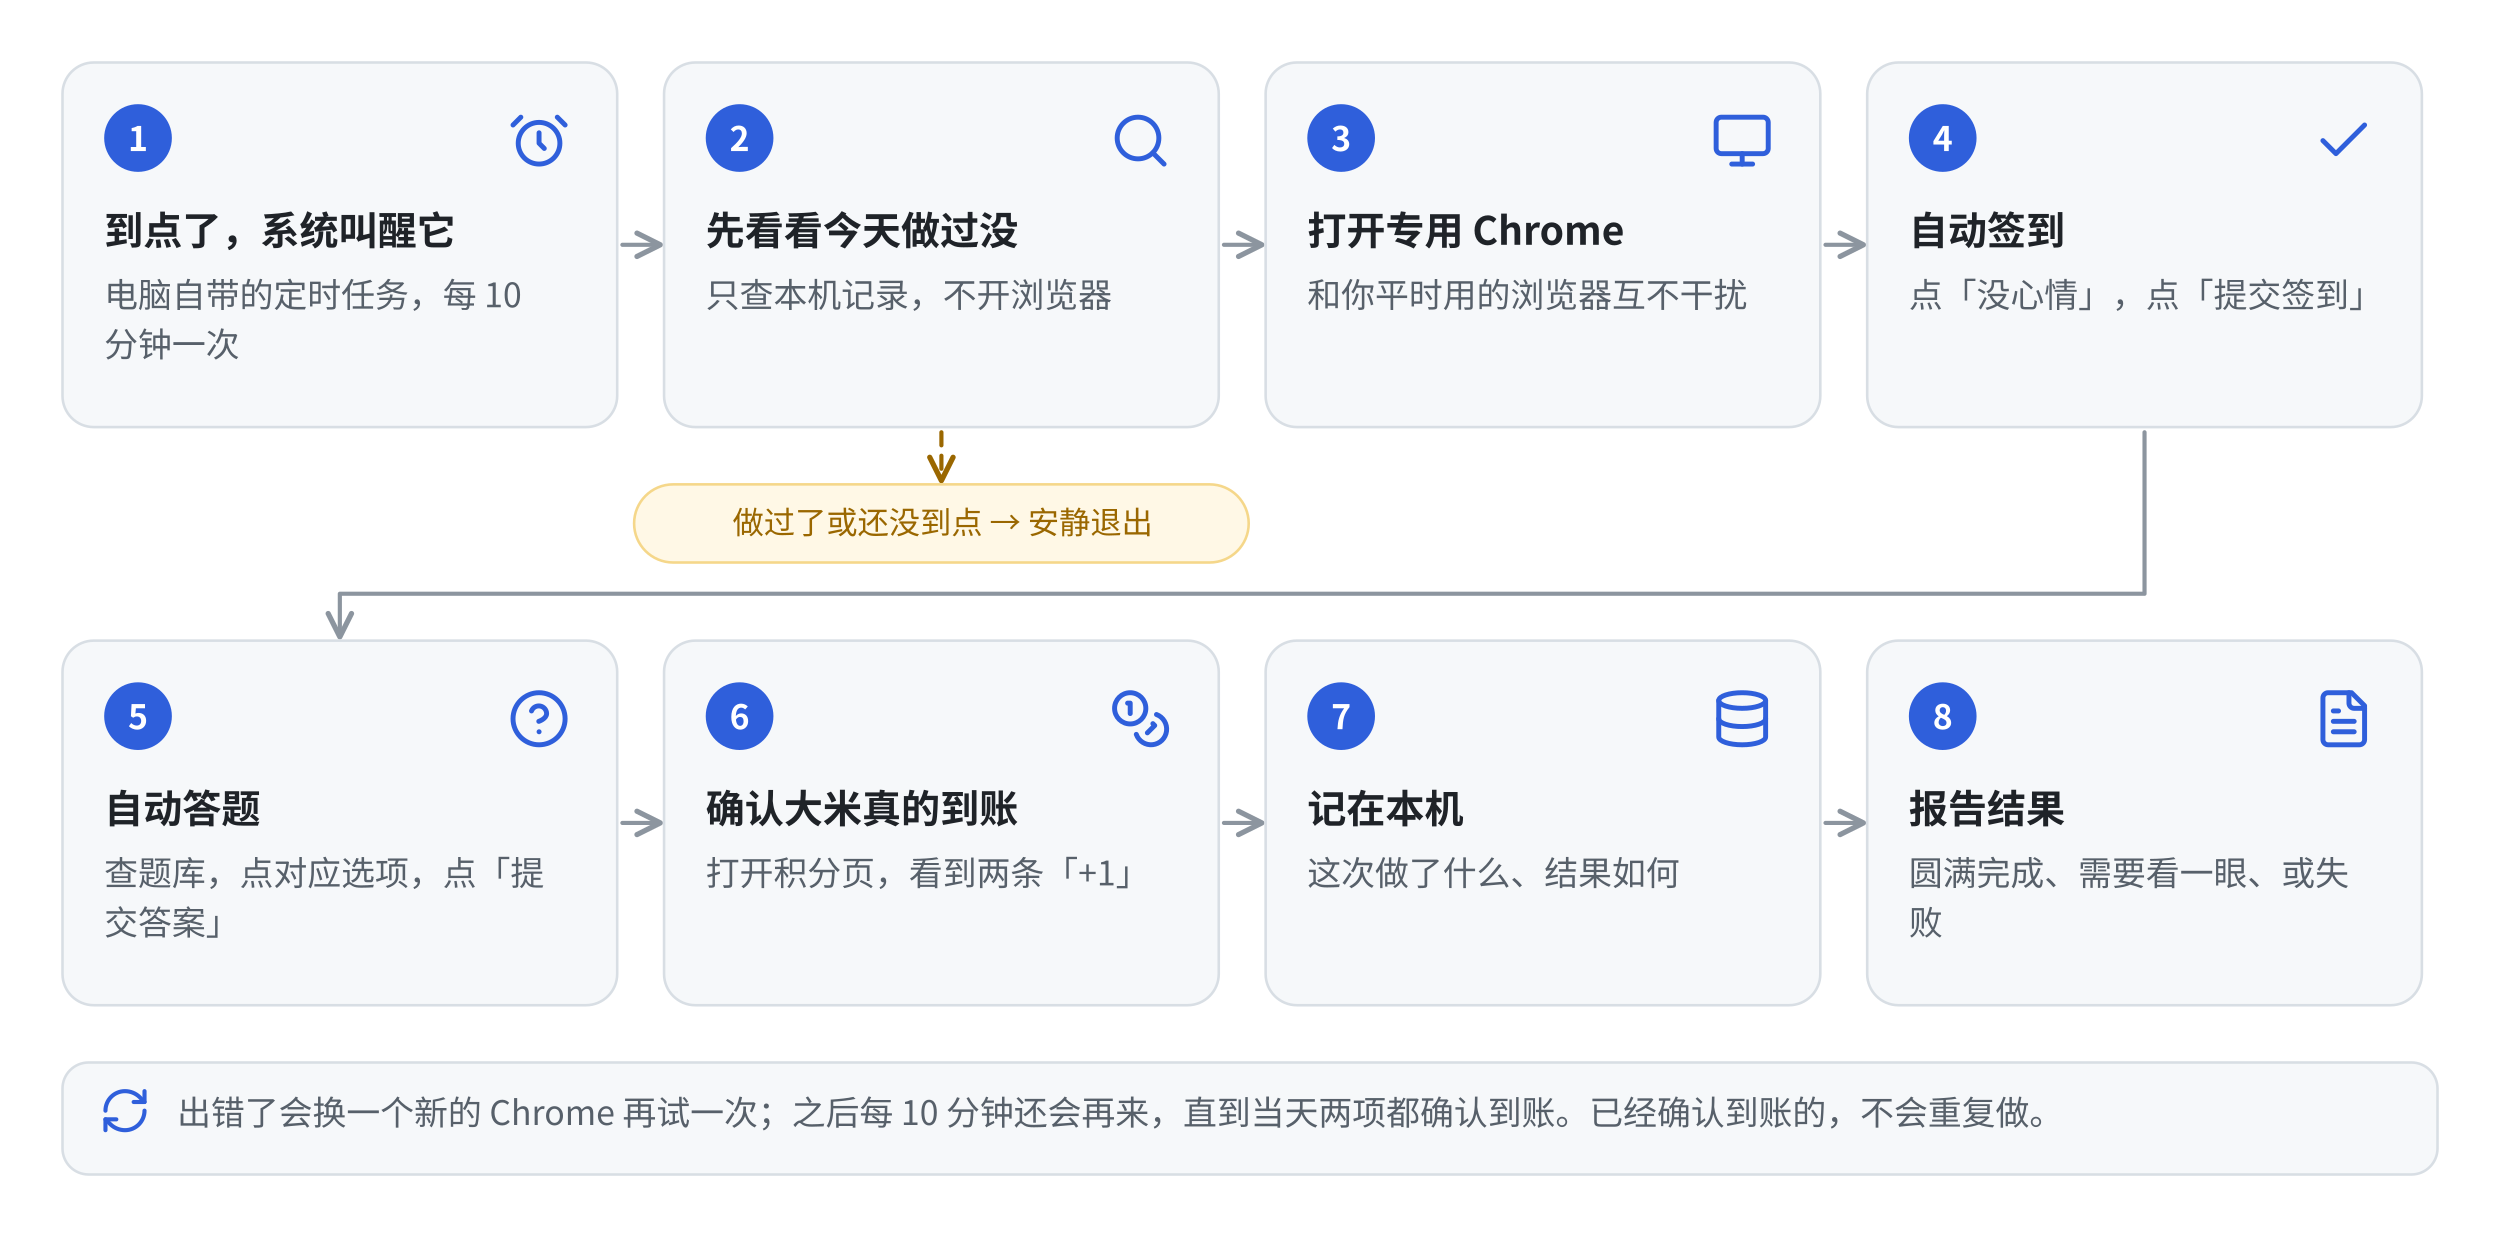
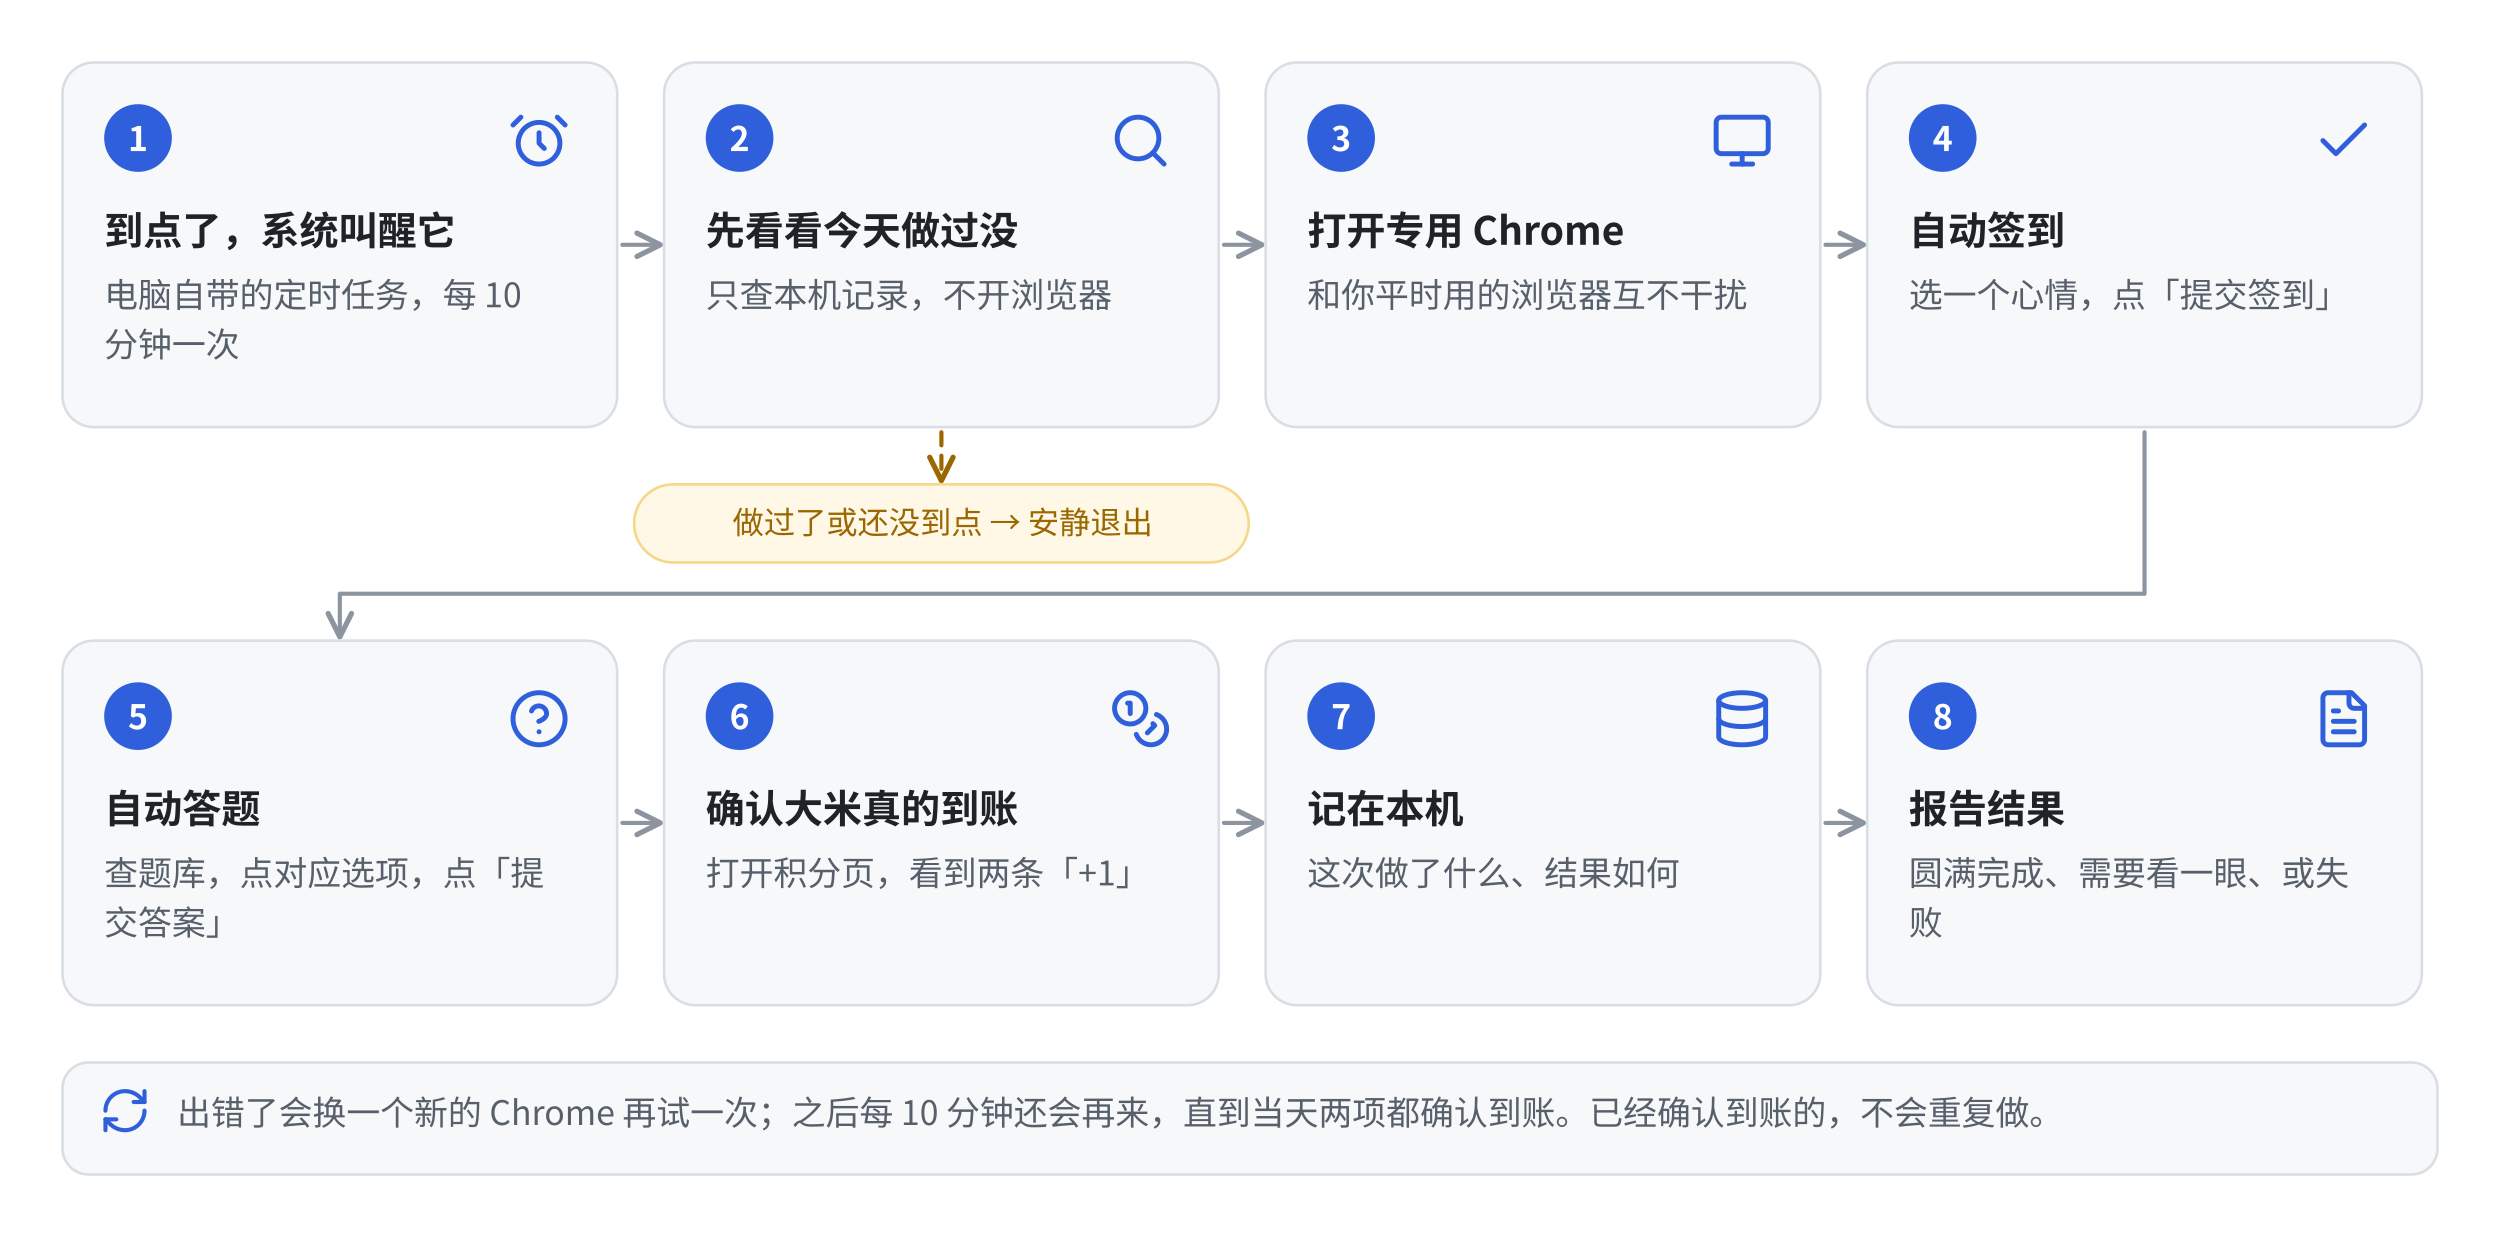
<svg xmlns="http://www.w3.org/2000/svg" width="960" height="480" viewBox="0 0 960 480" role="img" aria-label="总览：一次自动运行经过的八步">
  <style>
text{font-family:-apple-system,BlinkMacSystemFont,'Segoe UI','PingFang SC','Hiragino Sans GB','Microsoft YaHei','Noto Sans CJK SC',Helvetica,Arial,sans-serif;fill:#1f2328;font-size:13px}
.h{font-size:15px;font-weight:600}.hb{font-size:17px;font-weight:700}
.s{font-size:13px;fill:#57606a}.xs{font-size:12px;fill:#6f7781}
.mono{font-family:ui-monospace,SFMono-Regular,Menlo,Consolas,'PingFang SC','Microsoft YaHei',monospace;font-size:12px;fill:#57606a}
.w{fill:#ffffff;font-weight:600}
.bg{fill:#ffffff}
.line{stroke:#8c959f;stroke-width:1.6;fill:none;stroke-linecap:round;stroke-linejoin:round}
.line.soft{stroke:#c9d1d9}
.ar{stroke:#8c959f;stroke-width:1.6;fill:none;marker-end:url(#ah);stroke-linecap:round;stroke-linejoin:round}
.ar.blue{stroke:#2f5fdb;marker-end:url(#ah-blue)}.ar.green{stroke:#1a7f37;marker-end:url(#ah-green)}
.ar.red{stroke:#cf222e;marker-end:url(#ah-red)}.ar.amber{stroke:#9a6700;marker-end:url(#ah-amber)}
.ar.dash{stroke-dasharray:5 4}
.ic{fill:none;stroke-width:1.9;stroke-linecap:round;stroke-linejoin:round}
.c-gray{fill:#f6f8fa;stroke:#d8dee4;stroke-width:1}.f-gray{fill:#57606a}.k-gray{stroke:#57606a}.t-gray{fill:#57606a}.ic-gray{stroke:#57606a}.sf-gray{fill:#f6f8fa}.ss-gray{stroke:#d8dee4}
.c-blue{fill:#eef4ff;stroke:#c7d7fe;stroke-width:1}.f-blue{fill:#2f5fdb}.k-blue{stroke:#2f5fdb}.t-blue{fill:#2f5fdb}.ic-blue{stroke:#2f5fdb}.sf-blue{fill:#eef4ff}.ss-blue{stroke:#c7d7fe}
.c-green{fill:#ecfdf3;stroke:#b7e4c7;stroke-width:1}.f-green{fill:#1a7f37}.k-green{stroke:#1a7f37}.t-green{fill:#1a7f37}.ic-green{stroke:#1a7f37}.sf-green{fill:#ecfdf3}.ss-green{stroke:#b7e4c7}
.c-amber{fill:#fff8e6;stroke:#f5d78a;stroke-width:1}.f-amber{fill:#9a6700}.k-amber{stroke:#9a6700}.t-amber{fill:#9a6700}.ic-amber{stroke:#9a6700}.sf-amber{fill:#fff8e6}.ss-amber{stroke:#f5d78a}
.c-red{fill:#fff1f0;stroke:#f7b9b4;stroke-width:1}.f-red{fill:#cf222e}.k-red{stroke:#cf222e}.t-red{fill:#cf222e}.ic-red{stroke:#cf222e}.sf-red{fill:#fff1f0}.ss-red{stroke:#f7b9b4}
.c-purple{fill:#f6f1ff;stroke:#d6c7f5;stroke-width:1}.f-purple{fill:#6e40c9}.k-purple{stroke:#6e40c9}.t-purple{fill:#6e40c9}.ic-purple{stroke:#6e40c9}.sf-purple{fill:#f6f1ff}.ss-purple{stroke:#d6c7f5}
@media (prefers-color-scheme: dark){
text{fill:#e6edf3}.s{fill:#a3adb8}.xs{fill:#8b949e}.mono{fill:#a3adb8}.w{fill:#ffffff}
.bg{fill:#0d1117}
.line{stroke:#6e7681}.line.soft{stroke:#30363d}
.ar{stroke:#6e7681}
.ar.blue{stroke:#79a6ff}.ar.green{stroke:#4ad07a}.ar.red{stroke:#ff7b72}.ar.amber{stroke:#e3b341}
.c-gray{fill:#161b22;stroke:#30363d}.f-gray{fill:#8b949e}.k-gray{stroke:#8b949e}.t-gray{fill:#8b949e}.ic-gray{stroke:#8b949e}.sf-gray{fill:#161b22}.ss-gray{stroke:#30363d}
.c-blue{fill:#12203a;stroke:#2b4a86}.f-blue{fill:#79a6ff}.k-blue{stroke:#79a6ff}.t-blue{fill:#79a6ff}.ic-blue{stroke:#79a6ff}.sf-blue{fill:#12203a}.ss-blue{stroke:#2b4a86}
.c-green{fill:#0f2a1a;stroke:#1f5a33}.f-green{fill:#4ad07a}.k-green{stroke:#4ad07a}.t-green{fill:#4ad07a}.ic-green{stroke:#4ad07a}.sf-green{fill:#0f2a1a}.ss-green{stroke:#1f5a33}
.c-amber{fill:#2e2410;stroke:#6b4f12}.f-amber{fill:#e3b341}.k-amber{stroke:#e3b341}.t-amber{fill:#e3b341}.ic-amber{stroke:#e3b341}.sf-amber{fill:#2e2410}.ss-amber{stroke:#6b4f12}
.c-red{fill:#301416;stroke:#7a2a2e}.f-red{fill:#ff7b72}.k-red{stroke:#ff7b72}.t-red{fill:#ff7b72}.ic-red{stroke:#ff7b72}.sf-red{fill:#301416}.ss-red{stroke:#7a2a2e}
.c-purple{fill:#231a36;stroke:#4a3480}.f-purple{fill:#b083f0}.k-purple{stroke:#b083f0}.t-purple{fill:#b083f0}.ic-purple{stroke:#b083f0}.sf-purple{fill:#231a36}.ss-purple{stroke:#4a3480}
}
</style>
  <defs>
    <marker id="ah" viewBox="0 0 10 10" refX="8.5" refY="5" markerWidth="7" markerHeight="7" orient="auto-start-reverse">
      <path d="M1,1 L9,5 L1,9" fill="none" stroke="#8c959f" stroke-width="1.8" stroke-linecap="round" stroke-linejoin="round" />
    </marker>
    <marker id="ah-blue" viewBox="0 0 10 10" refX="8.5" refY="5" markerWidth="7" markerHeight="7" orient="auto-start-reverse">
      <path d="M1,1 L9,5 L1,9" fill="none" stroke="#2f5fdb" stroke-width="1.8" stroke-linecap="round" stroke-linejoin="round" />
    </marker>
    <marker id="ah-green" viewBox="0 0 10 10" refX="8.5" refY="5" markerWidth="7" markerHeight="7" orient="auto-start-reverse">
      <path d="M1,1 L9,5 L1,9" fill="none" stroke="#1a7f37" stroke-width="1.8" stroke-linecap="round" stroke-linejoin="round" />
    </marker>
    <marker id="ah-red" viewBox="0 0 10 10" refX="8.5" refY="5" markerWidth="7" markerHeight="7" orient="auto-start-reverse">
      <path d="M1,1 L9,5 L1,9" fill="none" stroke="#cf222e" stroke-width="1.8" stroke-linecap="round" stroke-linejoin="round" />
    </marker>
    <marker id="ah-amber" viewBox="0 0 10 10" refX="8.5" refY="5" markerWidth="7" markerHeight="7" orient="auto-start-reverse">
      <path d="M1,1 L9,5 L1,9" fill="none" stroke="#9a6700" stroke-width="1.8" stroke-linecap="round" stroke-linejoin="round" />
    </marker>
  </defs>
  <rect width="960" height="480" class="bg" />
  <rect x="24.0" y="24.0" width="213.0" height="140.0" rx="12" class="c-gray" />
  <circle cx="53.0" cy="53.0" r="13" class="f-blue" />
  <text x="53" y="58" class="w" text-anchor="middle" style="font-size:13px">1</text>
  <g transform="translate(195.0,42.0) scale(1.000)" class="ic ic-blue">
    <circle cx="12" cy="13" r="8" />
    <path d="M12 9v4l2 2" />
    <path d="M5 3 2 6" />
    <path d="m22 6-3-3" />
  </g>
  <text x="40" y="94" class="h">到点了，系统叫醒它</text>
  <text x="40" y="118" class="s">电脑自带的定时任务，每 10</text>
  <text x="40" y="137" class="s">分钟一次</text>
  <path d="M239.0,94.0 L253.0,94.0" class="ar" />
  <rect x="255.0" y="24.0" width="213.0" height="140.0" rx="12" class="c-gray" />
  <circle cx="284.0" cy="53.0" r="13" class="f-blue" />
  <text x="284" y="58" class="w" text-anchor="middle" style="font-size:13px">2</text>
  <g transform="translate(426.0,42.0) scale(1.000)" class="ic ic-blue">
    <circle cx="11" cy="11" r="8" />
    <path d="m21 21-4.3-4.3" />
  </g>
  <text x="271" y="94" class="h">先看看今天做过没</text>
  <text x="271" y="118" class="s">只查本机记录，不开浏览器</text>
  <path d="M470.0,94.0 L484.0,94.0" class="ar" />
  <rect x="486.0" y="24.0" width="213.0" height="140.0" rx="12" class="c-gray" />
  <circle cx="515.0" cy="53.0" r="13" class="f-blue" />
  <text x="515" y="58" class="w" text-anchor="middle" style="font-size:13px">3</text>
  <g transform="translate(657.0,42.0) scale(1.000)" class="ic ic-blue">
    <rect x="2" y="3" width="20" height="14" rx="2" />
    <path d="M8 21h8" />
    <path d="M12 17v4" />
  </g>
  <text x="502" y="94" class="h">打开专用 Chrome</text>
  <text x="502" y="118" class="s">和你平时用的浏览器互不干扰</text>
  <path d="M701.0,94.0 L715.0,94.0" class="ar" />
  <rect x="717.0" y="24.0" width="213.0" height="140.0" rx="12" class="c-gray" />
  <circle cx="746.0" cy="53.0" r="13" class="f-blue" />
  <text x="746" y="58" class="w" text-anchor="middle" style="font-size:13px">4</text>
  <g transform="translate(888.0,42.0) scale(1.000)" class="ic ic-blue">
    <path d="M20 6 9 17l-5-5" />
  </g>
  <text x="733" y="94" class="h">自动签到</text>
-   <text x="733" y="118" class="s">点「没心情」，点「提交签到」</text>
+   <text x="733" y="118" class="s">选一个心情，点「提交签到」</text>
  <path d="M361.5,166.0 L361.5,184.0" class="ar amber dash" />
  <rect x="243.5" y="186.0" width="236.0" height="30.0" rx="15" class="c-amber" />
  <text x="362" y="205" class="xs t-amber" text-anchor="middle">做过了或还没到点 → 安静退出</text>
  <path d="M823.5,166.0 L823.5,228.0 L130.5,228.0 L130.5,244.0" class="ar" />
  <rect x="24.0" y="246.0" width="213.0" height="140.0" rx="12" class="c-gray" />
  <circle cx="53.0" cy="275.0" r="13" class="f-blue" />
  <text x="53" y="280" class="w" text-anchor="middle" style="font-size:13px">5</text>
  <g transform="translate(195.0,264.0) scale(1.000)" class="ic ic-blue">
    <circle cx="12" cy="12" r="10" />
    <path d="M9.1 9a3 3 0 0 1 5.8 1c0 2-3 3-3 3" />
    <path d="M12 17h.01" />
  </g>
  <text x="40" y="316" class="h">自动答题</text>
  <text x="40" y="340" class="s">查题库，点对应选项，点「提</text>
  <text x="40" y="359" class="s">交答案」</text>
  <path d="M239.0,316.0 L253.0,316.0" class="ar" />
  <rect x="255.0" y="246.0" width="213.0" height="140.0" rx="12" class="c-gray" />
  <circle cx="284.0" cy="275.0" r="13" class="f-blue" />
  <text x="284" y="280" class="w" text-anchor="middle" style="font-size:13px">6</text>
  <g transform="translate(426.0,264.0) scale(1.000)" class="ic ic-blue">
    <circle cx="8" cy="8" r="6" />
    <path d="M18.09 10.37A6 6 0 1 1 10.34 18" />
    <path d="M7 6h1v4" />
    <path d="m16.71 13.88.7.71-2.82 2.82" />
  </g>
  <text x="271" y="316" class="h">确认大米真的到账</text>
  <text x="271" y="340" class="s">打开积分页，看到两条「+1」</text>
  <path d="M470.0,316.0 L484.0,316.0" class="ar" />
  <rect x="486.0" y="246.0" width="213.0" height="140.0" rx="12" class="c-gray" />
  <circle cx="515.0" cy="275.0" r="13" class="f-blue" />
  <text x="515" y="280" class="w" text-anchor="middle" style="font-size:13px">7</text>
  <g transform="translate(657.0,264.0) scale(1.000)" class="ic ic-blue">
    <ellipse cx="12" cy="5" rx="9" ry="3" />
    <path d="M3 5v14a9 3 0 0 0 18 0V5" />
    <path d="M3 12a9 3 0 0 0 18 0" />
  </g>
  <text x="502" y="316" class="h">记在本机</text>
  <text x="502" y="340" class="s">这次做了什么、结果如何</text>
  <path d="M701.0,316.0 L715.0,316.0" class="ar" />
  <rect x="717.0" y="246.0" width="213.0" height="140.0" rx="12" class="c-gray" />
  <circle cx="746.0" cy="275.0" r="13" class="f-blue" />
  <text x="746" y="280" class="w" text-anchor="middle" style="font-size:13px">8</text>
  <g transform="translate(888.0,264.0) scale(1.000)" class="ic ic-blue">
    <path d="M15 2H6a2 2 0 0 0-2 2v16a2 2 0 0 0 2 2h12a2 2 0 0 0 2-2V7Z" />
    <path d="M14 2v4a2 2 0 0 0 2 2h4" />
    <path d="M10 9H8" />
    <path d="M16 13H8" />
    <path d="M16 17H8" />
  </g>
  <text x="733" y="316" class="h">报告结果</text>
  <text x="733" y="340" class="s">圆满完成、需要看一眼、或失</text>
  <text x="733" y="359" class="s">败</text>
  <rect x="24.0" y="408.0" width="912.0" height="43.0" rx="10" class="c-gray" />
  <g transform="translate(38.0,416.5) scale(0.833)" class="ic ic-blue">
    <path d="M3 12a9 9 0 0 1 9-9 9.75 9.75 0 0 1 6.74 2.74L21 8" />
    <path d="M21 3v5h-5" />
    <path d="M21 12a9 9 0 0 1-9 9 9.75 9.75 0 0 1-6.74-2.74L3 16" />
    <path d="M8 16H3v5" />
  </g>
  <text x="68" y="432" class="s">出错了会换一个新的 Chrome 再试一次；之后每 10 分钟还会再来，直到当天两项都确认到账。已经确认到账的，不会重复做。</text>
</svg>
